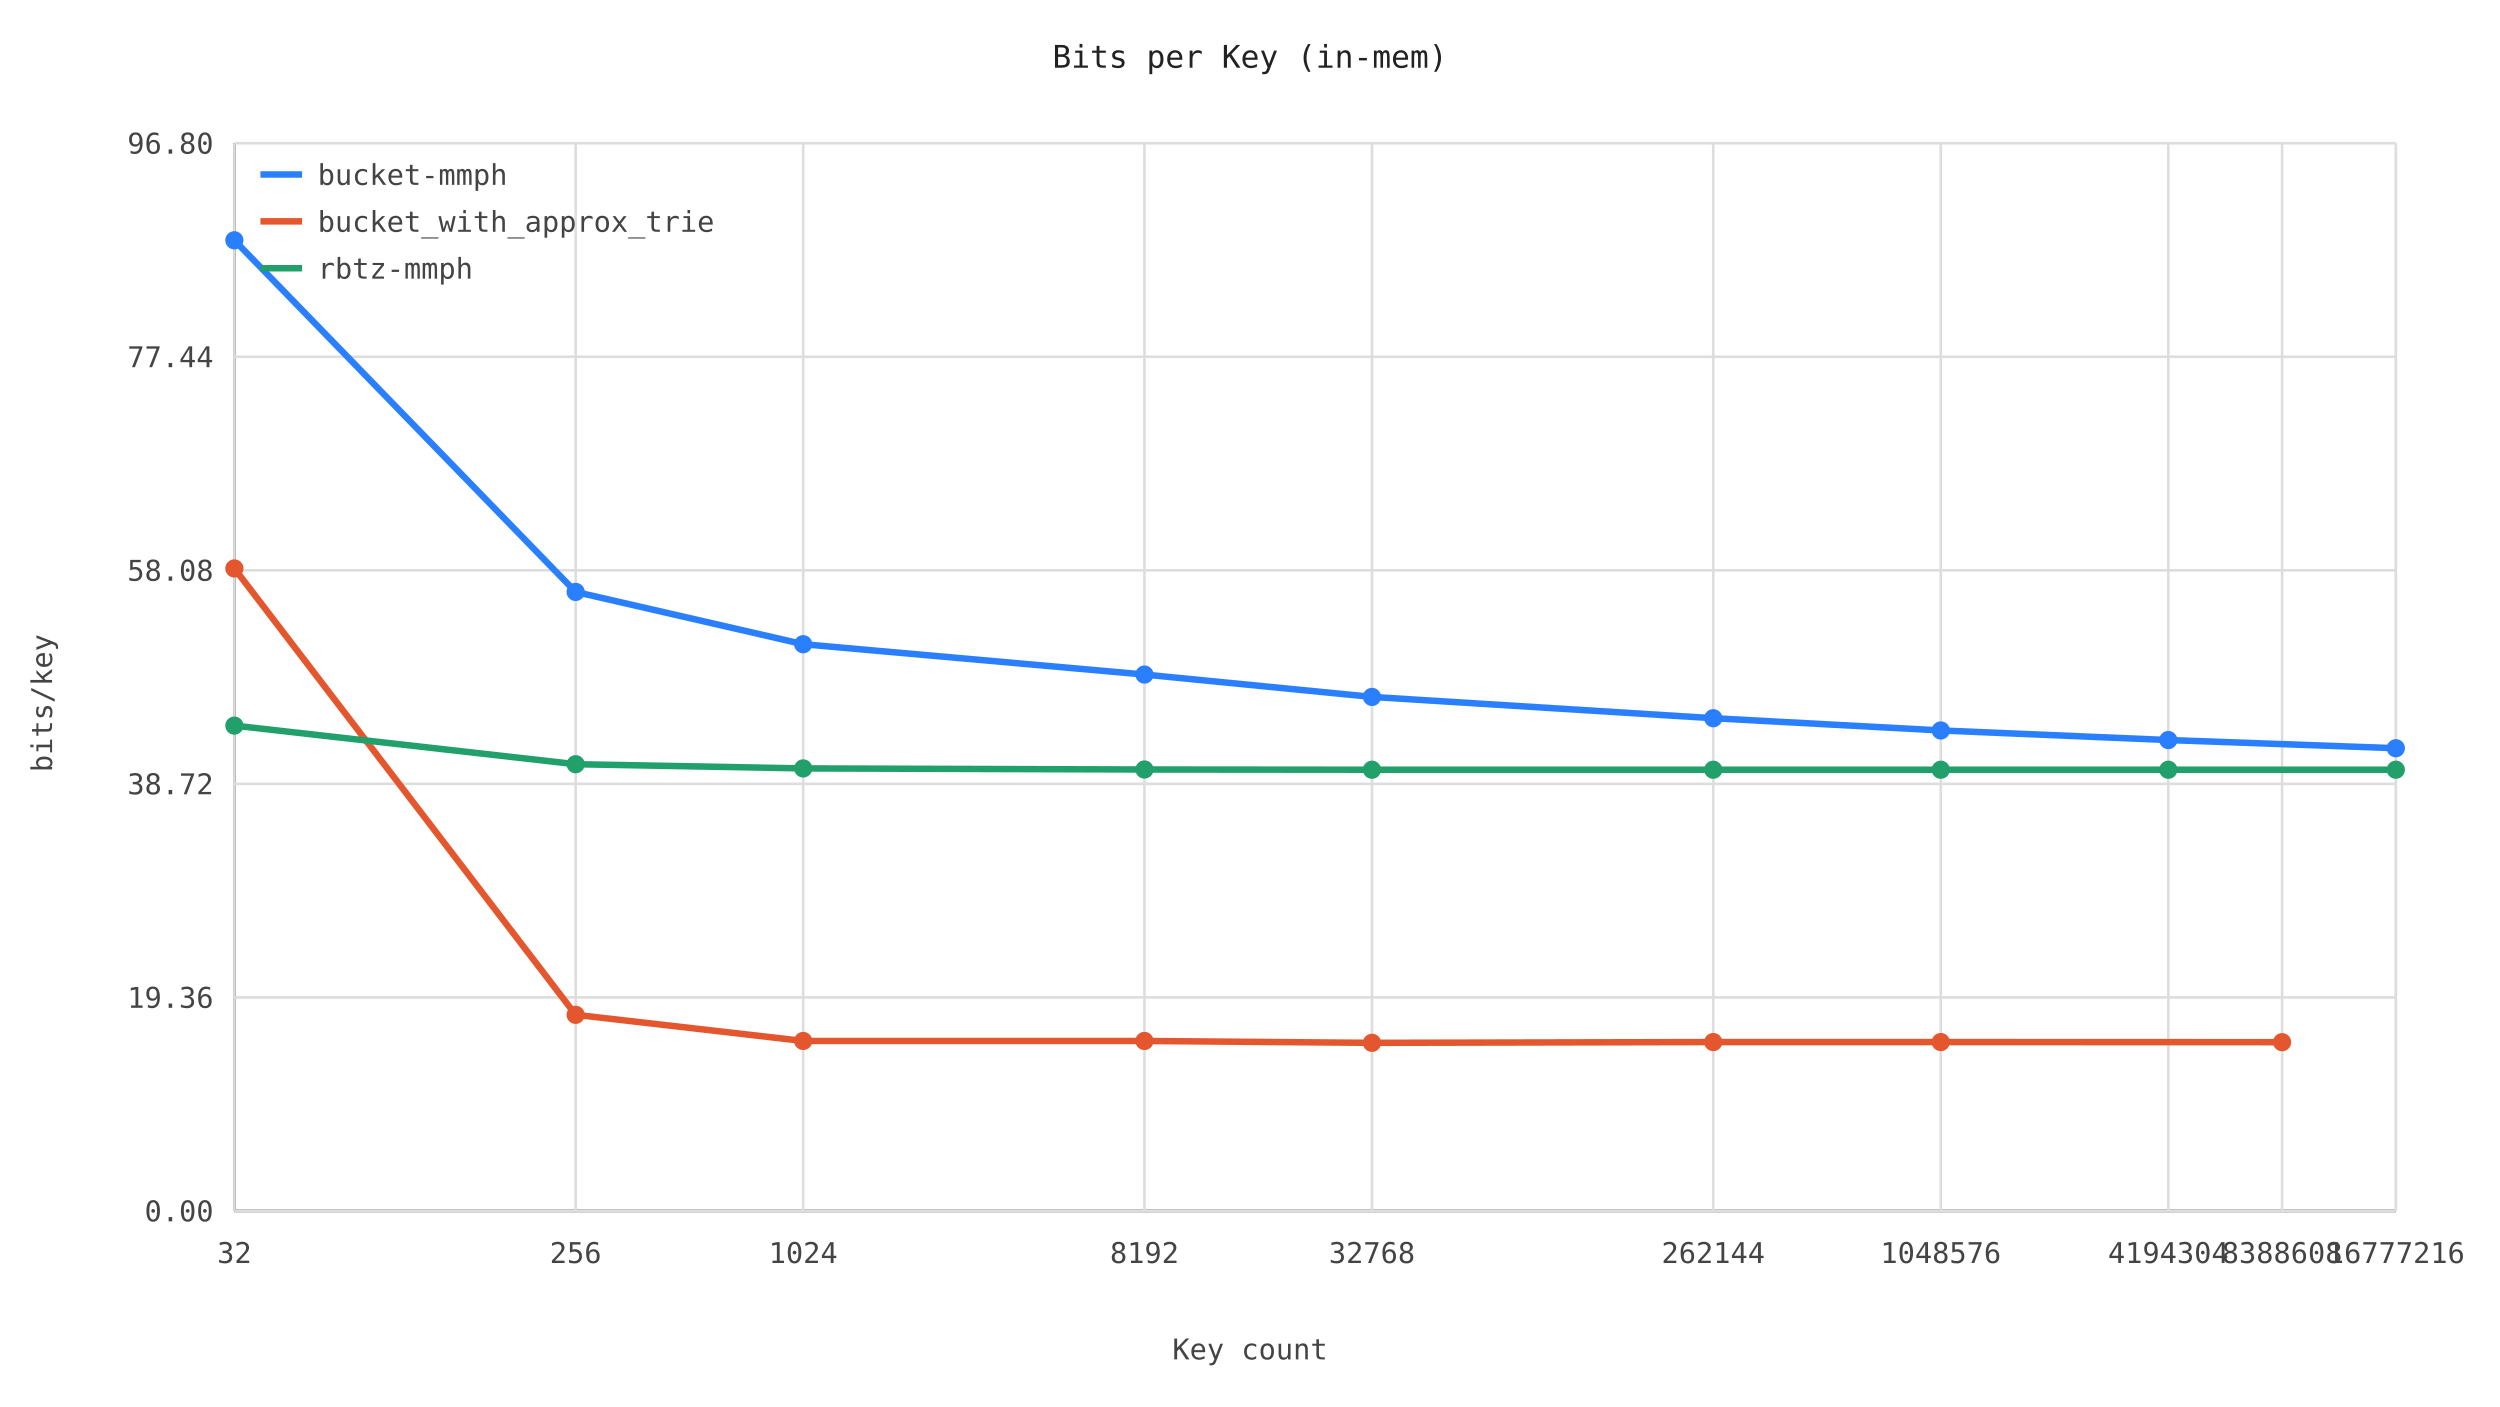
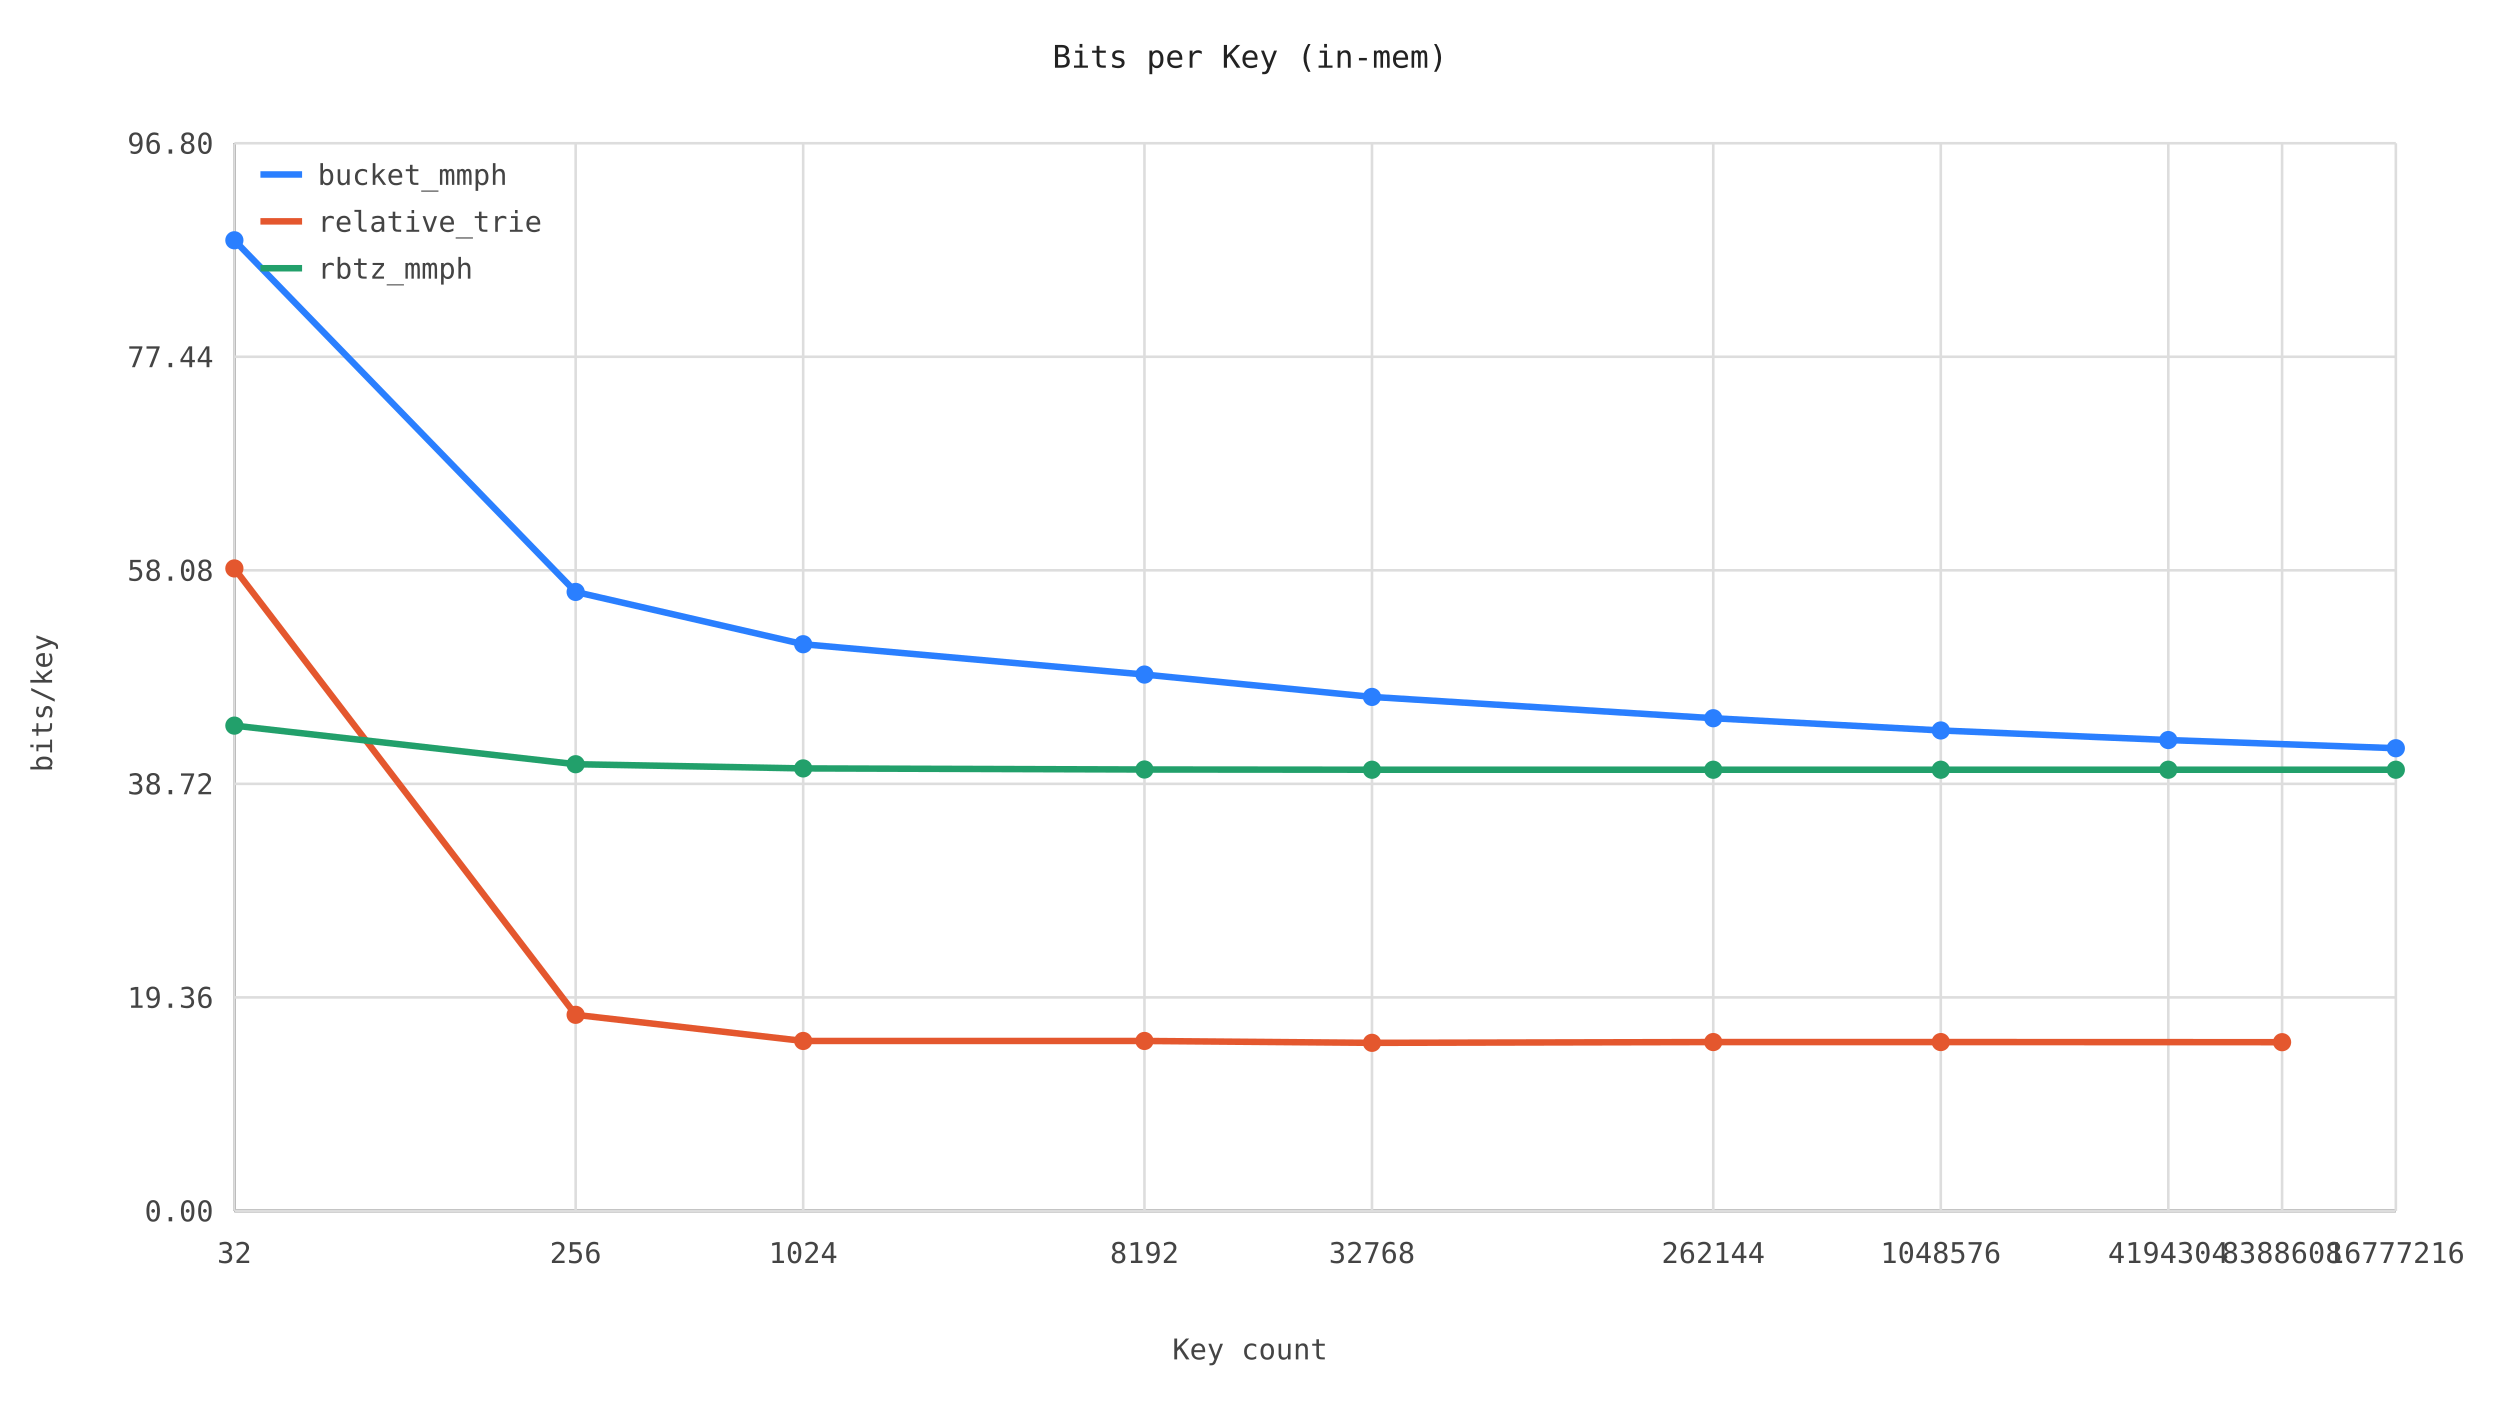
<svg xmlns="http://www.w3.org/2000/svg" width="960" height="540" viewBox="0 0 960 540">
  <style>text{font-family:Menlo,Monaco,monospace;font-size:12px;fill:#222} .axis{stroke:#333;stroke-width:1} .grid{stroke:#ddd;stroke-width:1} .label{font-size:11px;fill:#444}</style>
  <text x="480.0" y="26" text-anchor="middle">Bits per Key (in-mem)</text>
  <line class="axis" x1="90" y1="465" x2="920" y2="465" />
  <line class="axis" x1="90" y1="55" x2="90" y2="465" />
  <line class="grid" x1="90" y1="465.00" x2="920" y2="465.00" />
  <text class="label" x="82" y="469.00" text-anchor="end">0.00</text>
  <line class="grid" x1="90" y1="383.00" x2="920" y2="383.00" />
  <text class="label" x="82" y="387.00" text-anchor="end">19.36</text>
  <line class="grid" x1="90" y1="301.00" x2="920" y2="301.00" />
  <text class="label" x="82" y="305.00" text-anchor="end">38.72</text>
  <line class="grid" x1="90" y1="219.00" x2="920" y2="219.00" />
  <text class="label" x="82" y="223.00" text-anchor="end">58.08</text>
  <line class="grid" x1="90" y1="137.00" x2="920" y2="137.00" />
  <text class="label" x="82" y="141.00" text-anchor="end">77.44</text>
  <line class="grid" x1="90" y1="55.00" x2="920" y2="55.00" />
  <text class="label" x="82" y="59.00" text-anchor="end">96.80</text>
  <line class="grid" x1="90.00" y1="55" x2="90.00" y2="465" />
  <text class="label" x="90.00" y="485" text-anchor="middle">32</text>
  <line class="grid" x1="221.05" y1="55" x2="221.05" y2="465" />
  <text class="label" x="221.05" y="485" text-anchor="middle">256</text>
  <line class="grid" x1="308.42" y1="55" x2="308.42" y2="465" />
  <text class="label" x="308.42" y="485" text-anchor="middle">1024</text>
  <line class="grid" x1="439.47" y1="55" x2="439.47" y2="465" />
  <text class="label" x="439.47" y="485" text-anchor="middle">8192</text>
  <line class="grid" x1="526.84" y1="55" x2="526.84" y2="465" />
  <text class="label" x="526.84" y="485" text-anchor="middle">32768</text>
  <line class="grid" x1="657.89" y1="55" x2="657.89" y2="465" />
  <text class="label" x="657.89" y="485" text-anchor="middle">262144</text>
  <line class="grid" x1="745.26" y1="55" x2="745.26" y2="465" />
  <text class="label" x="745.26" y="485" text-anchor="middle">1048576</text>
  <line class="grid" x1="832.63" y1="55" x2="832.63" y2="465" />
  <text class="label" x="832.63" y="485" text-anchor="middle">4194304</text>
  <line class="grid" x1="876.32" y1="55" x2="876.32" y2="465" />
  <text class="label" x="876.32" y="485" text-anchor="middle">8388608</text>
  <line class="grid" x1="920.00" y1="55" x2="920.00" y2="465" />
  <text class="label" x="920.00" y="485" text-anchor="middle">16777216</text>
  <polyline fill="none" stroke="#2a7fff" stroke-width="2.5" points="90.00,92.27 221.05,227.30 308.42,247.38 439.47,259.03 526.84,267.62 657.89,275.80 745.26,280.50 832.63,284.18 920.00,287.32" />
  <circle cx="90.00" cy="92.27" r="3.5" fill="#2a7fff" />
  <circle cx="221.05" cy="227.30" r="3.5" fill="#2a7fff" />
  <circle cx="308.42" cy="247.38" r="3.5" fill="#2a7fff" />
  <circle cx="439.47" cy="259.03" r="3.5" fill="#2a7fff" />
  <circle cx="526.84" cy="267.62" r="3.5" fill="#2a7fff" />
  <circle cx="657.89" cy="275.80" r="3.5" fill="#2a7fff" />
  <circle cx="745.26" cy="280.50" r="3.5" fill="#2a7fff" />
  <circle cx="832.63" cy="284.18" r="3.5" fill="#2a7fff" />
  <circle cx="920.00" cy="287.32" r="3.5" fill="#2a7fff" />
  <line x1="100" y1="67" x2="116" y2="67" stroke="#2a7fff" stroke-width="2.5" />
-   <text class="label" x="122" y="71">bucket-mmph</text>
+   <text class="label" x="122" y="71">bucket_mmph</text>
  <polyline fill="none" stroke="#e4572e" stroke-width="2.5" points="90.00,218.28 221.05,389.69 308.42,399.73 439.47,399.73 526.84,400.45 657.89,400.15 745.26,400.15 876.32,400.20" />
  <circle cx="90.00" cy="218.28" r="3.5" fill="#e4572e" />
  <circle cx="221.05" cy="389.69" r="3.5" fill="#e4572e" />
  <circle cx="308.42" cy="399.73" r="3.5" fill="#e4572e" />
  <circle cx="439.47" cy="399.73" r="3.5" fill="#e4572e" />
  <circle cx="526.84" cy="400.45" r="3.5" fill="#e4572e" />
  <circle cx="657.89" cy="400.15" r="3.5" fill="#e4572e" />
  <circle cx="745.26" cy="400.15" r="3.5" fill="#e4572e" />
  <circle cx="876.32" cy="400.20" r="3.5" fill="#e4572e" />
  <line x1="100" y1="85" x2="116" y2="85" stroke="#e4572e" stroke-width="2.5" />
-   <text class="label" x="122" y="89">bucket_with_approx_trie</text>
+   <text class="label" x="122" y="89">relative_trie</text>
  <polyline fill="none" stroke="#22a06b" stroke-width="2.5" points="90.00,278.64 221.05,293.46 308.42,295.07 439.47,295.49 526.84,295.58 657.89,295.58 745.26,295.58 832.63,295.58 920.00,295.58" />
  <circle cx="90.00" cy="278.64" r="3.5" fill="#22a06b" />
  <circle cx="221.05" cy="293.46" r="3.5" fill="#22a06b" />
  <circle cx="308.42" cy="295.07" r="3.5" fill="#22a06b" />
  <circle cx="439.47" cy="295.49" r="3.5" fill="#22a06b" />
  <circle cx="526.84" cy="295.58" r="3.5" fill="#22a06b" />
  <circle cx="657.89" cy="295.58" r="3.5" fill="#22a06b" />
  <circle cx="745.26" cy="295.58" r="3.5" fill="#22a06b" />
  <circle cx="832.63" cy="295.58" r="3.5" fill="#22a06b" />
  <circle cx="920.00" cy="295.58" r="3.5" fill="#22a06b" />
  <line x1="100" y1="103" x2="116" y2="103" stroke="#22a06b" stroke-width="2.5" />
-   <text class="label" x="122" y="107">rbtz-mmph</text>
+   <text class="label" x="122" y="107">rbtz_mmph</text>
  <text class="label" x="480.0" y="522" text-anchor="middle">Key count</text>
  <text class="label" transform="translate(20,270.0) rotate(-90)" text-anchor="middle">bits/key</text>
</svg>
